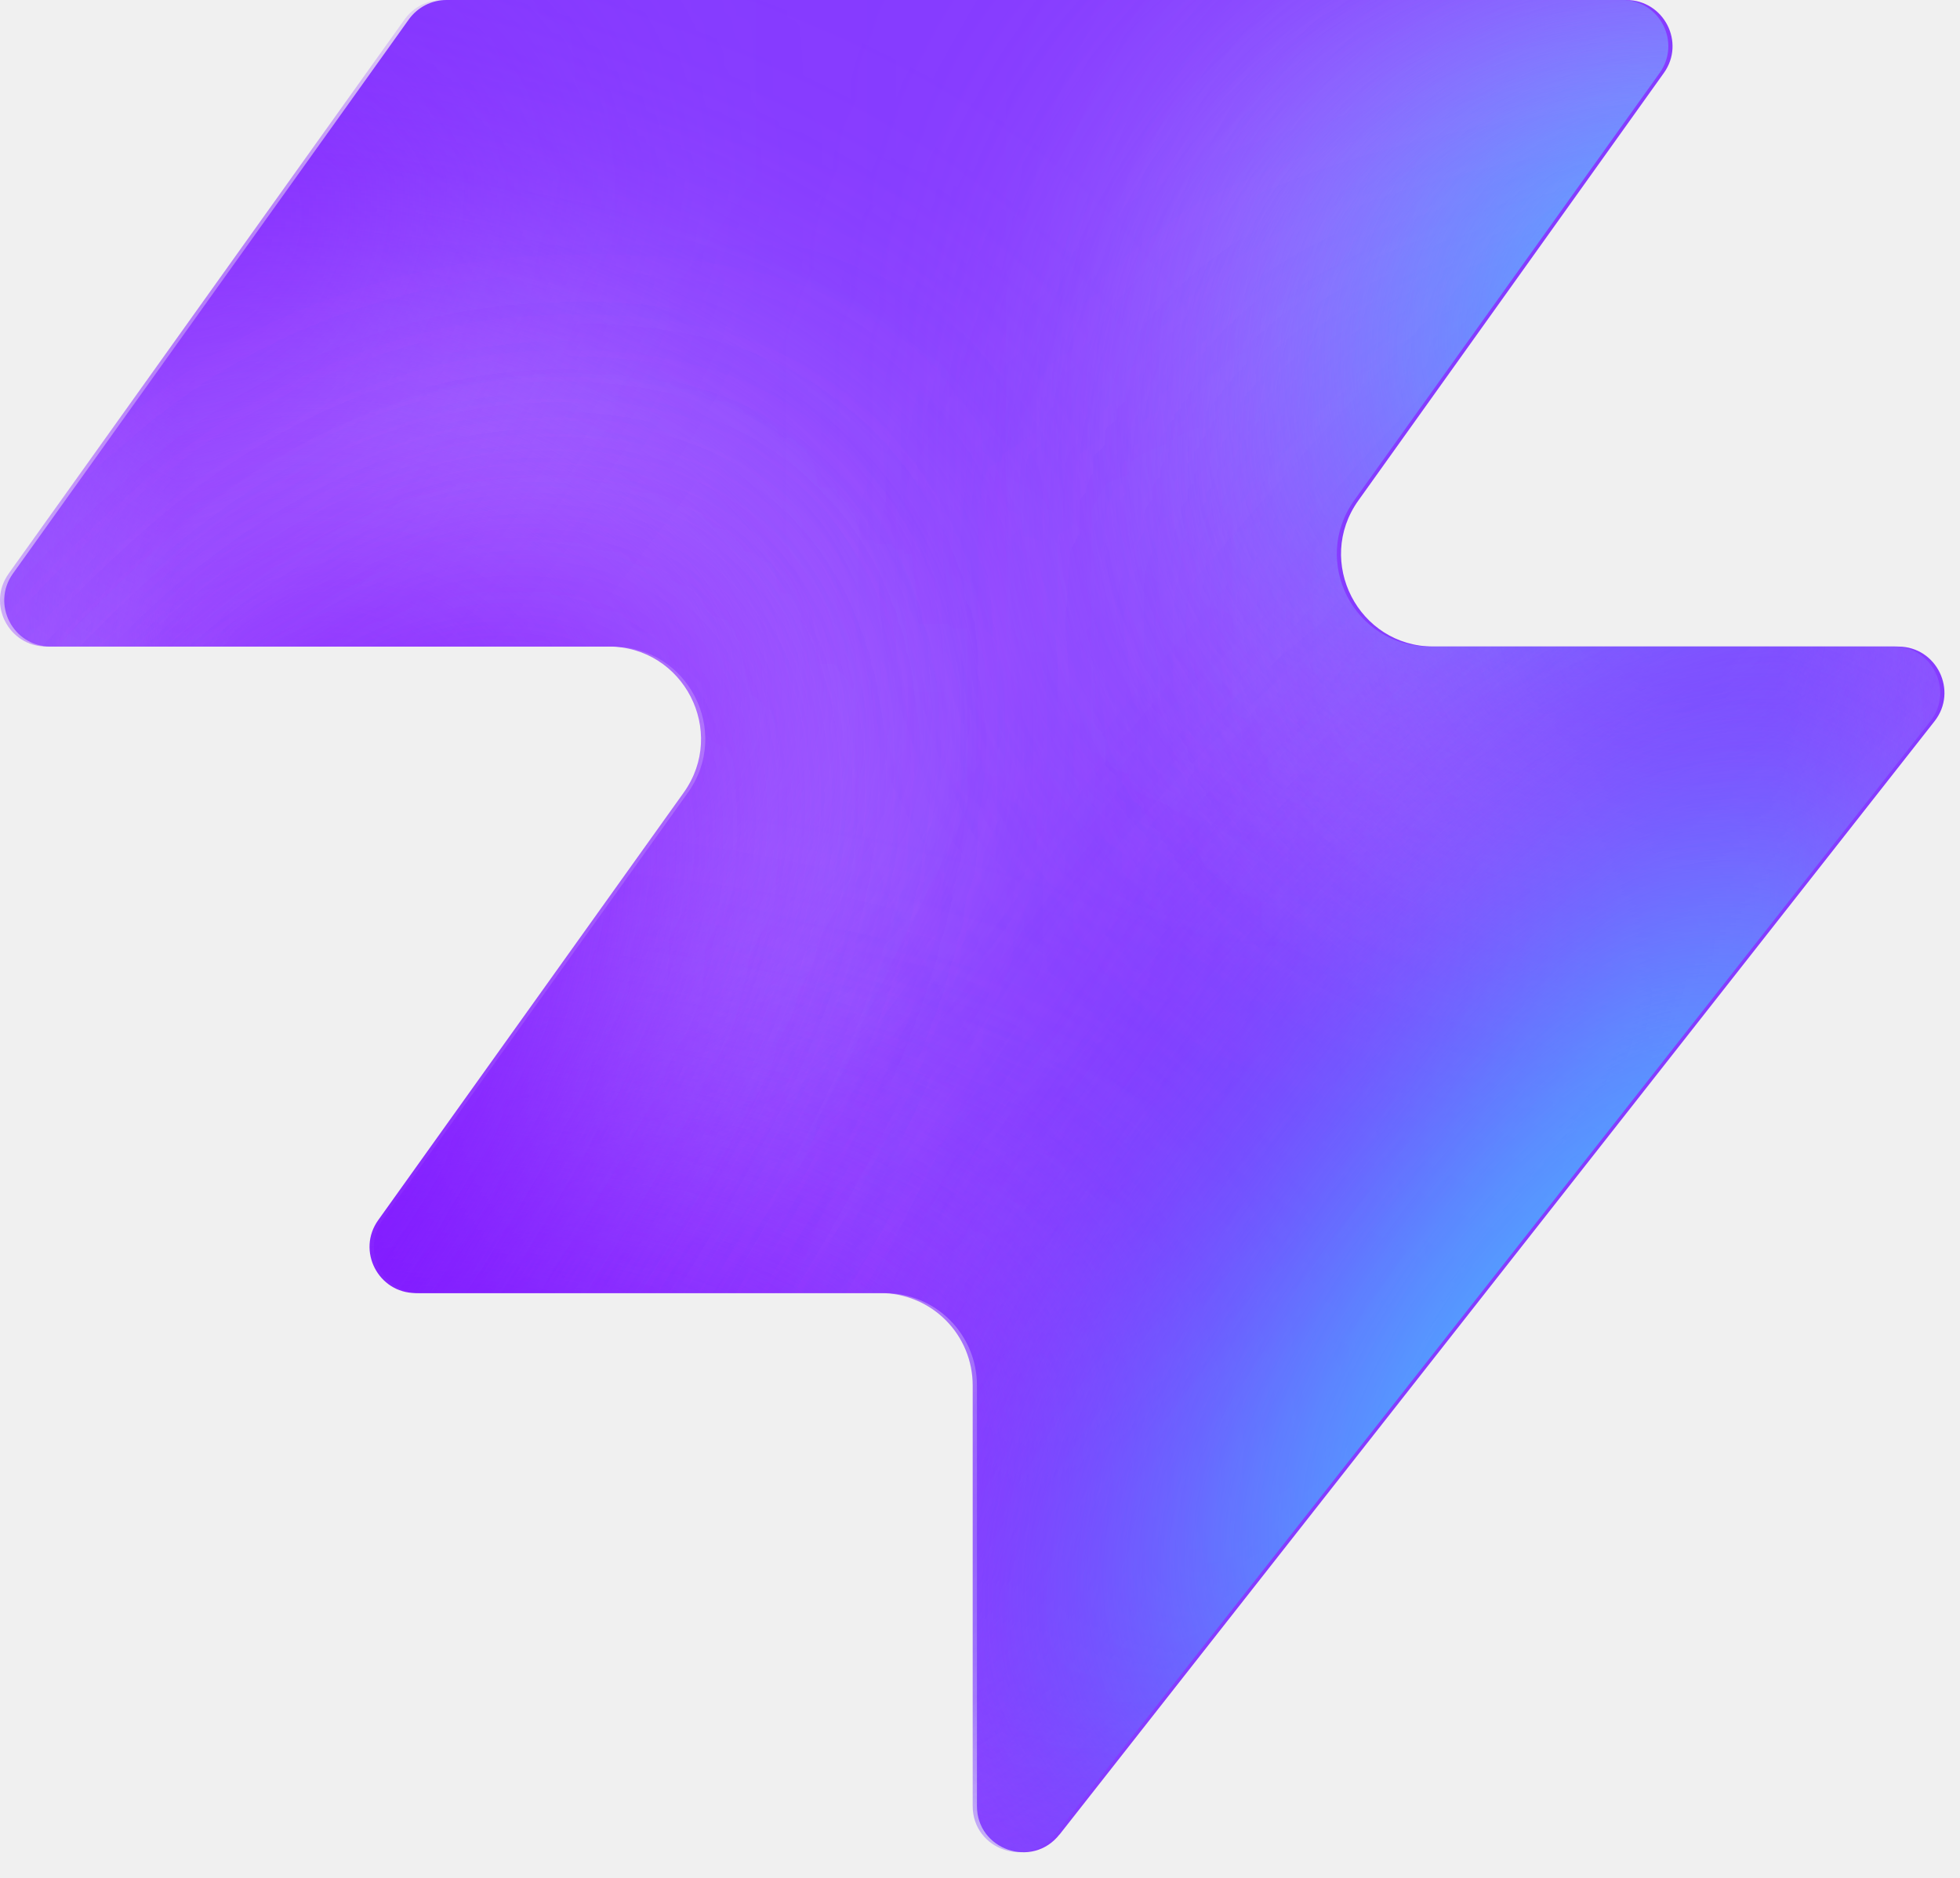
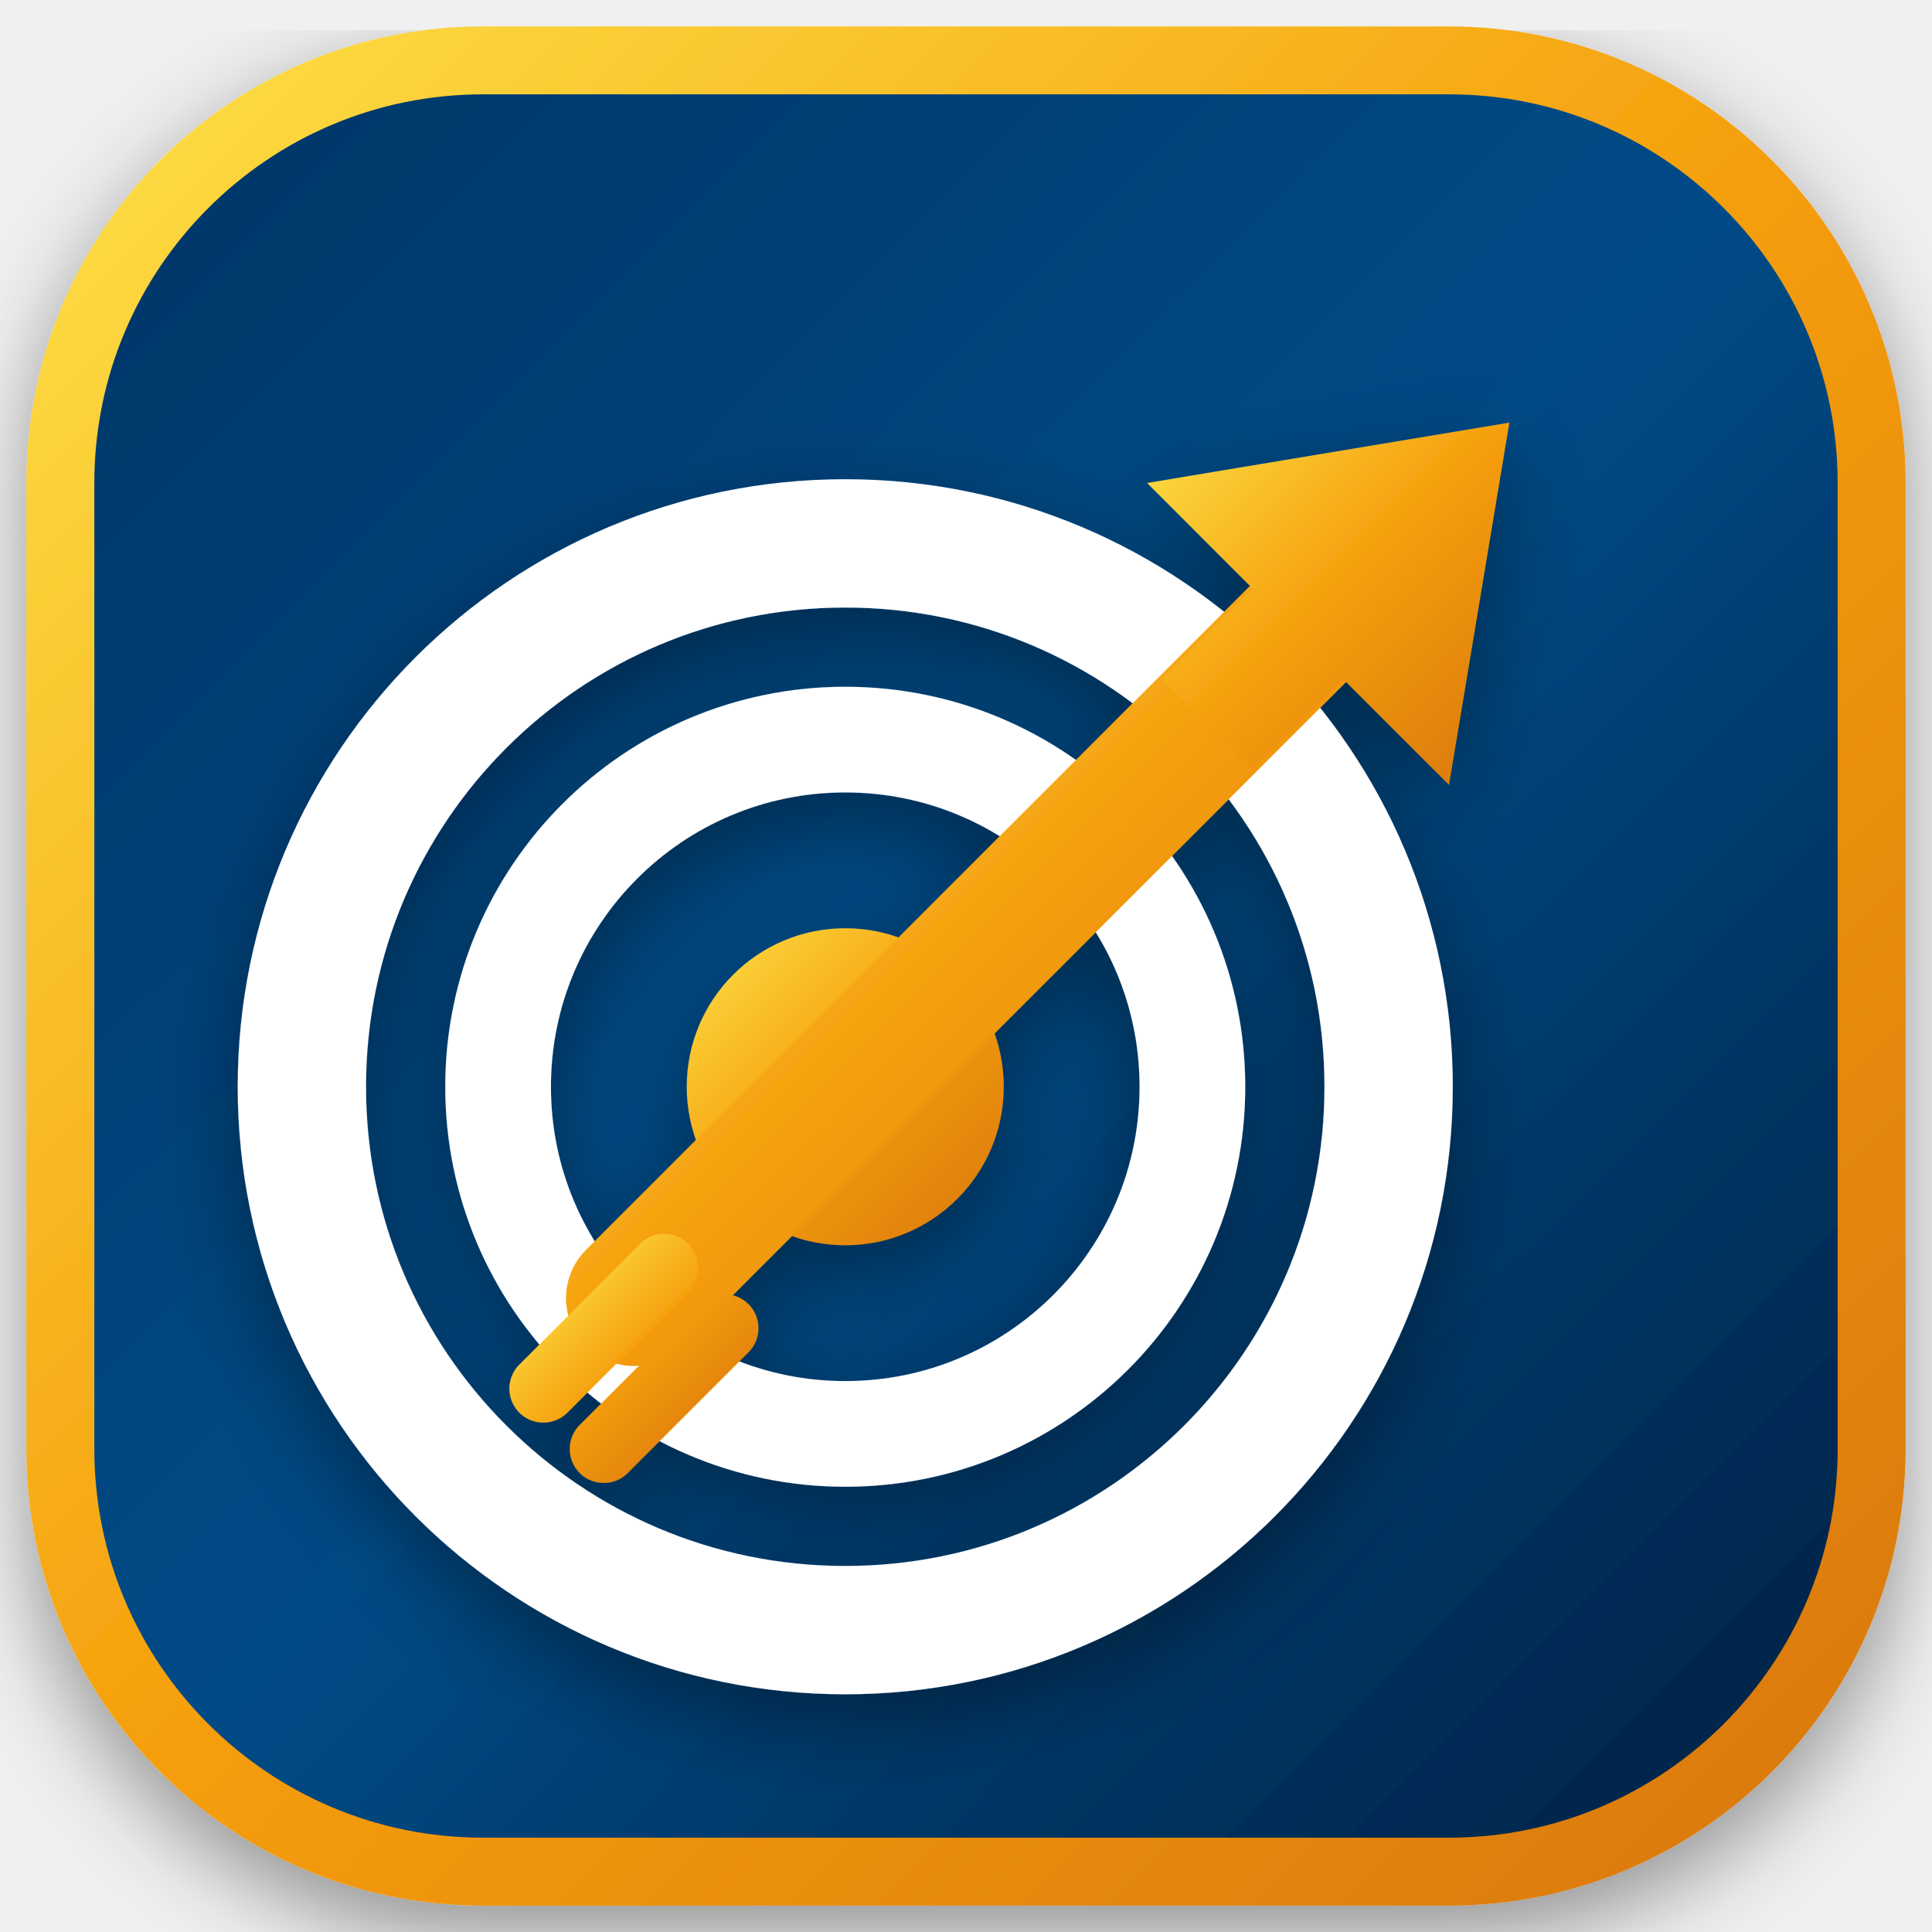
- <svg xmlns="http://www.w3.org/2000/svg" width="48" height="46" fill="none" viewBox="0 0 48 46">
-   <path fill="#863bff" d="M25.946 44.938c-.664.845-2.021.375-2.021-.698V33.937a2.26 2.26 0 0 0-2.262-2.262H10.287c-.92 0-1.456-1.04-.92-1.788l7.48-10.471c1.07-1.497 0-3.578-1.842-3.578H1.237c-.92 0-1.456-1.04-.92-1.788L10.013.474c.214-.297.556-.474.92-.474h28.894c.92 0 1.456 1.04.92 1.788l-7.48 10.471c-1.07 1.498 0 3.579 1.842 3.579h11.377c.943 0 1.473 1.088.89 1.83L25.947 44.94z" style="fill:#863bff;fill:color(display-p3 .525 .23 1);fill-opacity:1" />
-   <mask id="a" width="48" height="46" x="0" y="0" maskUnits="userSpaceOnUse" style="mask-type:alpha">
-     <path fill="#000" d="M25.842 44.938c-.664.844-2.021.375-2.021-.698V33.937a2.26 2.26 0 0 0-2.262-2.262H10.183c-.92 0-1.456-1.04-.92-1.788l7.48-10.471c1.07-1.498 0-3.579-1.842-3.579H1.133c-.92 0-1.456-1.04-.92-1.787L9.91.473c.214-.297.556-.474.92-.474h28.894c.92 0 1.456 1.04.92 1.788l-7.48 10.471c-1.07 1.498 0 3.578 1.842 3.578h11.377c.943 0 1.473 1.088.89 1.832L25.843 44.94z" style="fill:#000;fill-opacity:1" />
-   </mask>
-   <g mask="url(#a)">
-     <g filter="url(#b)">
-       <ellipse cx="5.508" cy="14.704" fill="#ede6ff" rx="5.508" ry="14.704" style="fill:#ede6ff;fill:color(display-p3 .927 .903 1);fill-opacity:1" transform="matrix(.00324 1 1 -.00324 -4.47 31.516)" />
-     </g>
-     <g filter="url(#c)">
-       <ellipse cx="10.399" cy="29.851" fill="#ede6ff" rx="10.399" ry="29.851" style="fill:#ede6ff;fill:color(display-p3 .927 .903 1);fill-opacity:1" transform="matrix(.00324 1 1 -.00324 -39.328 7.883)" />
-     </g>
-     <g filter="url(#d)">
-       <ellipse cx="5.508" cy="30.487" fill="#7e14ff" rx="5.508" ry="30.487" style="fill:#7e14ff;fill:color(display-p3 .492 .077 1);fill-opacity:1" transform="rotate(89.814 -25.913 -14.639)scale(1 -1)" />
-     </g>
-     <g filter="url(#e)">
-       <ellipse cx="5.508" cy="30.599" fill="#7e14ff" rx="5.508" ry="30.599" style="fill:#7e14ff;fill:color(display-p3 .492 .077 1);fill-opacity:1" transform="rotate(89.814 -32.644 -3.334)scale(1 -1)" />
-     </g>
-     <g filter="url(#f)">
-       <ellipse cx="5.508" cy="30.599" fill="#7e14ff" rx="5.508" ry="30.599" style="fill:#7e14ff;fill:color(display-p3 .492 .077 1);fill-opacity:1" transform="matrix(.00324 1 1 -.00324 -34.34 30.47)" />
-     </g>
-     <g filter="url(#g)">
-       <ellipse cx="14.072" cy="22.078" fill="#ede6ff" rx="14.072" ry="22.078" style="fill:#ede6ff;fill:color(display-p3 .927 .903 1);fill-opacity:1" transform="rotate(93.35 24.506 48.493)scale(-1 1)" />
-     </g>
-     <g filter="url(#h)">
-       <ellipse cx="3.47" cy="21.501" fill="#7e14ff" rx="3.47" ry="21.501" style="fill:#7e14ff;fill:color(display-p3 .492 .077 1);fill-opacity:1" transform="rotate(89.009 28.708 47.59)scale(-1 1)" />
-     </g>
-     <g filter="url(#i)">
-       <ellipse cx="3.47" cy="21.501" fill="#7e14ff" rx="3.47" ry="21.501" style="fill:#7e14ff;fill:color(display-p3 .492 .077 1);fill-opacity:1" transform="rotate(89.009 28.708 47.59)scale(-1 1)" />
-     </g>
-     <g filter="url(#j)">
-       <ellipse cx=".387" cy="8.972" fill="#7e14ff" rx="4.407" ry="29.108" style="fill:#7e14ff;fill:color(display-p3 .492 .077 1);fill-opacity:1" transform="rotate(39.51 .387 8.972)" />
-     </g>
-     <g filter="url(#k)">
-       <ellipse cx="47.523" cy="-6.092" fill="#7e14ff" rx="4.407" ry="29.108" style="fill:#7e14ff;fill:color(display-p3 .492 .077 1);fill-opacity:1" transform="rotate(37.892 47.523 -6.092)" />
-     </g>
-     <g filter="url(#l)">
-       <ellipse cx="41.412" cy="6.333" fill="#47bfff" rx="5.971" ry="9.665" style="fill:#47bfff;fill:color(display-p3 .28 .748 1);fill-opacity:1" transform="rotate(37.892 41.412 6.333)" />
-     </g>
-     <g filter="url(#m)">
-       <ellipse cx="-1.879" cy="38.332" fill="#7e14ff" rx="4.407" ry="29.108" style="fill:#7e14ff;fill:color(display-p3 .492 .077 1);fill-opacity:1" transform="rotate(37.892 -1.88 38.332)" />
-     </g>
-     <g filter="url(#n)">
-       <ellipse cx="-1.879" cy="38.332" fill="#7e14ff" rx="4.407" ry="29.108" style="fill:#7e14ff;fill:color(display-p3 .492 .077 1);fill-opacity:1" transform="rotate(37.892 -1.88 38.332)" />
-     </g>
-     <g filter="url(#o)">
-       <ellipse cx="35.651" cy="29.907" fill="#7e14ff" rx="4.407" ry="29.108" style="fill:#7e14ff;fill:color(display-p3 .492 .077 1);fill-opacity:1" transform="rotate(37.892 35.651 29.907)" />
-     </g>
-     <g filter="url(#p)">
-       <ellipse cx="38.418" cy="32.4" fill="#47bfff" rx="5.971" ry="15.297" style="fill:#47bfff;fill:color(display-p3 .28 .748 1);fill-opacity:1" transform="rotate(37.892 38.418 32.4)" />
-     </g>
-   </g>
+ <svg xmlns="http://www.w3.org/2000/svg" viewBox="0 0 128 128" width="100%" height="100%">
  <defs>
-     <filter id="b" width="60.045" height="41.654" x="-19.77" y="16.149" color-interpolation-filters="sRGB" filterUnits="userSpaceOnUse">
-       <feFlood flood-opacity="0" result="BackgroundImageFix" />
-       <feBlend in="SourceGraphic" in2="BackgroundImageFix" result="shape" />
-       <feGaussianBlur result="effect1_foregroundBlur_2002_17158" stdDeviation="7.659" />
-     </filter>
-     <filter id="c" width="90.34" height="51.437" x="-54.613" y="-7.533" color-interpolation-filters="sRGB" filterUnits="userSpaceOnUse">
-       <feFlood flood-opacity="0" result="BackgroundImageFix" />
-       <feBlend in="SourceGraphic" in2="BackgroundImageFix" result="shape" />
-       <feGaussianBlur result="effect1_foregroundBlur_2002_17158" stdDeviation="7.659" />
-     </filter>
-     <filter id="d" width="79.355" height="29.4" x="-49.64" y="2.03" color-interpolation-filters="sRGB" filterUnits="userSpaceOnUse">
-       <feFlood flood-opacity="0" result="BackgroundImageFix" />
-       <feBlend in="SourceGraphic" in2="BackgroundImageFix" result="shape" />
-       <feGaussianBlur result="effect1_foregroundBlur_2002_17158" stdDeviation="4.596" />
-     </filter>
-     <filter id="e" width="79.579" height="29.4" x="-45.045" y="20.029" color-interpolation-filters="sRGB" filterUnits="userSpaceOnUse">
-       <feFlood flood-opacity="0" result="BackgroundImageFix" />
-       <feBlend in="SourceGraphic" in2="BackgroundImageFix" result="shape" />
-       <feGaussianBlur result="effect1_foregroundBlur_2002_17158" stdDeviation="4.596" />
-     </filter>
-     <filter id="f" width="79.579" height="29.4" x="-43.513" y="21.178" color-interpolation-filters="sRGB" filterUnits="userSpaceOnUse">
-       <feFlood flood-opacity="0" result="BackgroundImageFix" />
-       <feBlend in="SourceGraphic" in2="BackgroundImageFix" result="shape" />
-       <feGaussianBlur result="effect1_foregroundBlur_2002_17158" stdDeviation="4.596" />
-     </filter>
-     <filter id="g" width="74.749" height="58.852" x="15.756" y="-17.901" color-interpolation-filters="sRGB" filterUnits="userSpaceOnUse">
-       <feFlood flood-opacity="0" result="BackgroundImageFix" />
-       <feBlend in="SourceGraphic" in2="BackgroundImageFix" result="shape" />
-       <feGaussianBlur result="effect1_foregroundBlur_2002_17158" stdDeviation="7.659" />
-     </filter>
-     <filter id="h" width="61.377" height="25.362" x="23.548" y="2.284" color-interpolation-filters="sRGB" filterUnits="userSpaceOnUse">
-       <feFlood flood-opacity="0" result="BackgroundImageFix" />
-       <feBlend in="SourceGraphic" in2="BackgroundImageFix" result="shape" />
-       <feGaussianBlur result="effect1_foregroundBlur_2002_17158" stdDeviation="4.596" />
-     </filter>
-     <filter id="i" width="61.377" height="25.362" x="23.548" y="2.284" color-interpolation-filters="sRGB" filterUnits="userSpaceOnUse">
-       <feFlood flood-opacity="0" result="BackgroundImageFix" />
-       <feBlend in="SourceGraphic" in2="BackgroundImageFix" result="shape" />
-       <feGaussianBlur result="effect1_foregroundBlur_2002_17158" stdDeviation="4.596" />
-     </filter>
-     <filter id="j" width="56.045" height="63.649" x="-27.636" y="-22.853" color-interpolation-filters="sRGB" filterUnits="userSpaceOnUse">
-       <feFlood flood-opacity="0" result="BackgroundImageFix" />
-       <feBlend in="SourceGraphic" in2="BackgroundImageFix" result="shape" />
-       <feGaussianBlur result="effect1_foregroundBlur_2002_17158" stdDeviation="4.596" />
-     </filter>
-     <filter id="k" width="54.814" height="64.646" x="20.116" y="-38.415" color-interpolation-filters="sRGB" filterUnits="userSpaceOnUse">
-       <feFlood flood-opacity="0" result="BackgroundImageFix" />
-       <feBlend in="SourceGraphic" in2="BackgroundImageFix" result="shape" />
-       <feGaussianBlur result="effect1_foregroundBlur_2002_17158" stdDeviation="4.596" />
-     </filter>
-     <filter id="l" width="33.541" height="35.313" x="24.641" y="-11.323" color-interpolation-filters="sRGB" filterUnits="userSpaceOnUse">
-       <feFlood flood-opacity="0" result="BackgroundImageFix" />
-       <feBlend in="SourceGraphic" in2="BackgroundImageFix" result="shape" />
-       <feGaussianBlur result="effect1_foregroundBlur_2002_17158" stdDeviation="4.596" />
-     </filter>
-     <filter id="m" width="54.814" height="64.646" x="-29.286" y="6.009" color-interpolation-filters="sRGB" filterUnits="userSpaceOnUse">
-       <feFlood flood-opacity="0" result="BackgroundImageFix" />
-       <feBlend in="SourceGraphic" in2="BackgroundImageFix" result="shape" />
-       <feGaussianBlur result="effect1_foregroundBlur_2002_17158" stdDeviation="4.596" />
-     </filter>
-     <filter id="n" width="54.814" height="64.646" x="-29.286" y="6.009" color-interpolation-filters="sRGB" filterUnits="userSpaceOnUse">
-       <feFlood flood-opacity="0" result="BackgroundImageFix" />
-       <feBlend in="SourceGraphic" in2="BackgroundImageFix" result="shape" />
-       <feGaussianBlur result="effect1_foregroundBlur_2002_17158" stdDeviation="4.596" />
-     </filter>
-     <filter id="o" width="54.814" height="64.646" x="8.244" y="-2.416" color-interpolation-filters="sRGB" filterUnits="userSpaceOnUse">
-       <feFlood flood-opacity="0" result="BackgroundImageFix" />
-       <feBlend in="SourceGraphic" in2="BackgroundImageFix" result="shape" />
-       <feGaussianBlur result="effect1_foregroundBlur_2002_17158" stdDeviation="4.596" />
-     </filter>
-     <filter id="p" width="39.409" height="43.623" x="18.713" y="10.588" color-interpolation-filters="sRGB" filterUnits="userSpaceOnUse">
-       <feFlood flood-opacity="0" result="BackgroundImageFix" />
-       <feBlend in="SourceGraphic" in2="BackgroundImageFix" result="shape" />
-       <feGaussianBlur result="effect1_foregroundBlur_2002_17158" stdDeviation="4.596" />
+     <linearGradient id="bgGrad" x1="0%" y1="0%" x2="100%" y2="100%">
+       <stop offset="0%" stop-color="#003566" />
+       <stop offset="50%" stop-color="#004B87" />
+       <stop offset="100%" stop-color="#001F3F" />
+     </linearGradient>
+     <linearGradient id="goldGrad" x1="0%" y1="0%" x2="100%" y2="100%">
+       <stop offset="0%" stop-color="#FDE047" />
+       <stop offset="50%" stop-color="#F59E0B" />
+       <stop offset="100%" stop-color="#D97706" />
+     </linearGradient>
+     <filter id="shadow" x="-20%" y="-20%" width="140%" height="140%">
+       <feDropShadow dx="0" dy="2" stdDeviation="3" flood-color="#000000" flood-opacity="0.4" />
    </filter>
  </defs>
+   <rect x="4" y="4" width="120" height="120" rx="28" fill="url(#bgGrad)" stroke="url(#goldGrad)" stroke-width="4.5" filter="url(#shadow)" />
+   <g filter="url(#shadow)">
+     <circle cx="56" cy="72" r="36" fill="none" stroke="#FFFFFF" stroke-width="8.5" />
+     <circle cx="56" cy="72" r="23" fill="none" stroke="#FFFFFF" stroke-width="7" />
+     <circle cx="56" cy="72" r="10.5" fill="url(#goldGrad)" />
+     <line x1="42" y1="86" x2="88" y2="40" stroke="url(#goldGrad)" stroke-width="9" stroke-linecap="round" />
+     <polygon points="76,32 100,28 96,52 89,45 83,51 77,45 83,39" fill="url(#goldGrad)" />
+     <path d="M36,92 L44,84 M40,96 L48,88" stroke="url(#goldGrad)" stroke-width="4.5" stroke-linecap="round" />
+   </g>
</svg>
